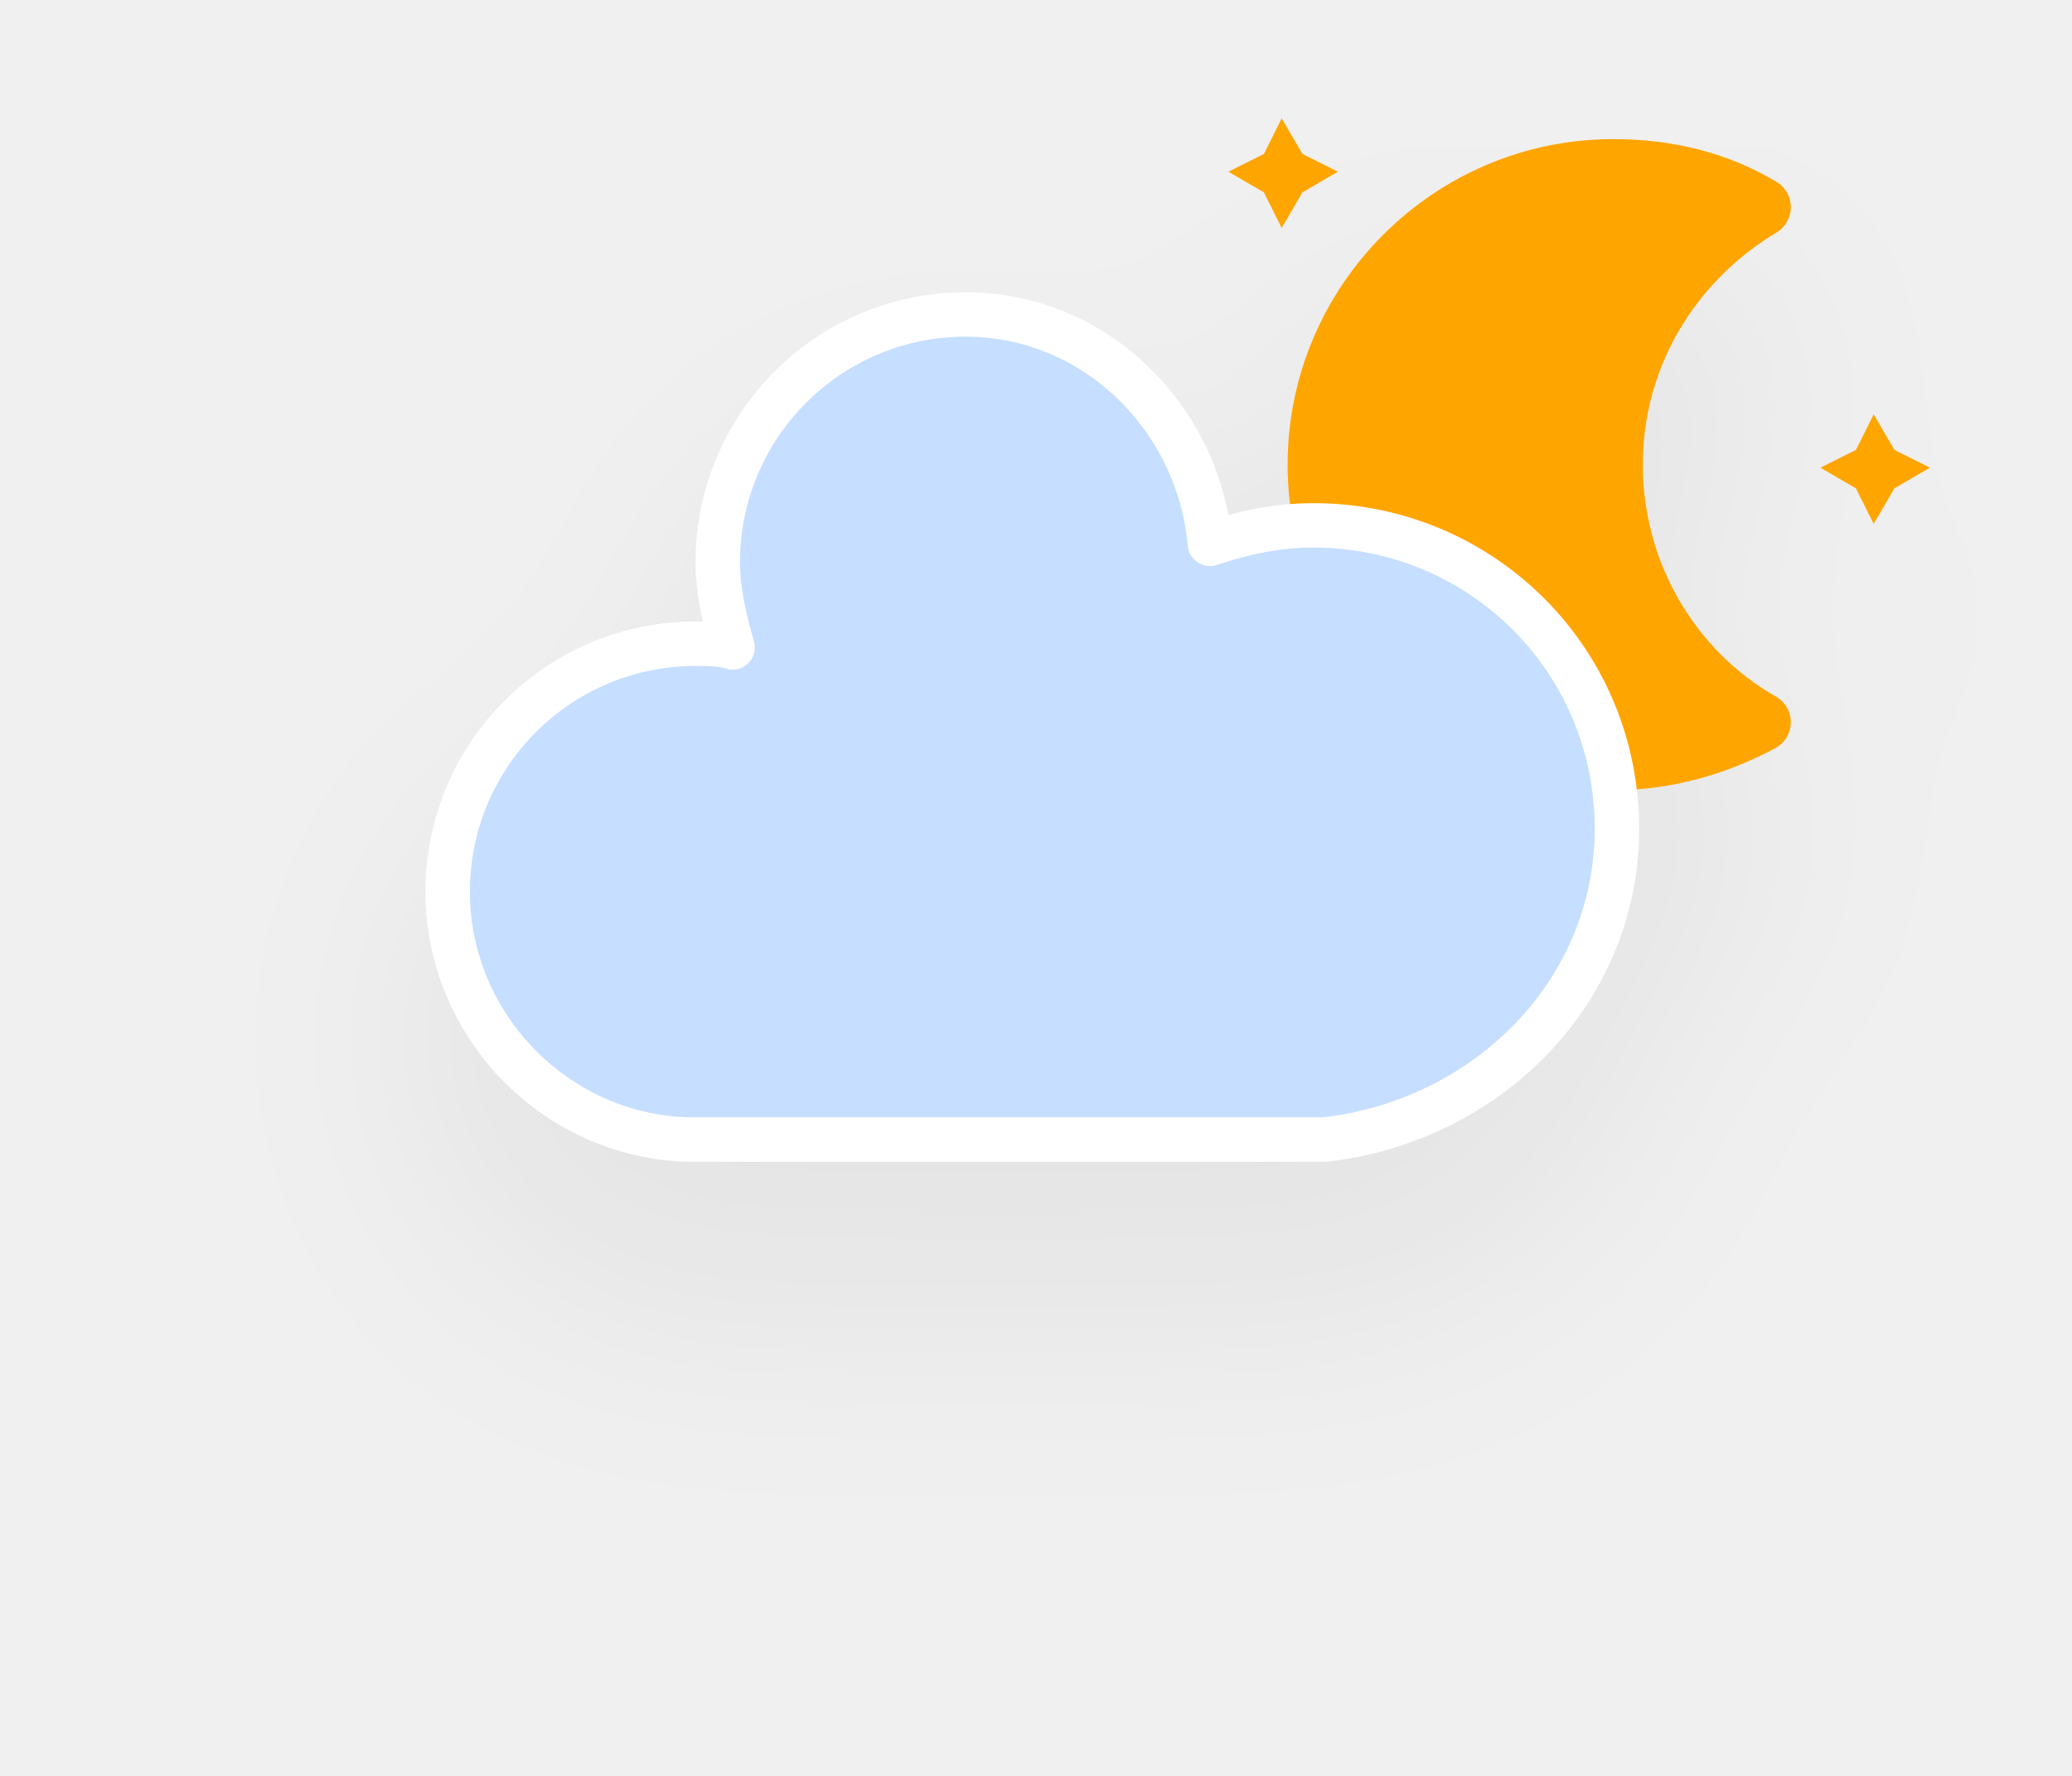
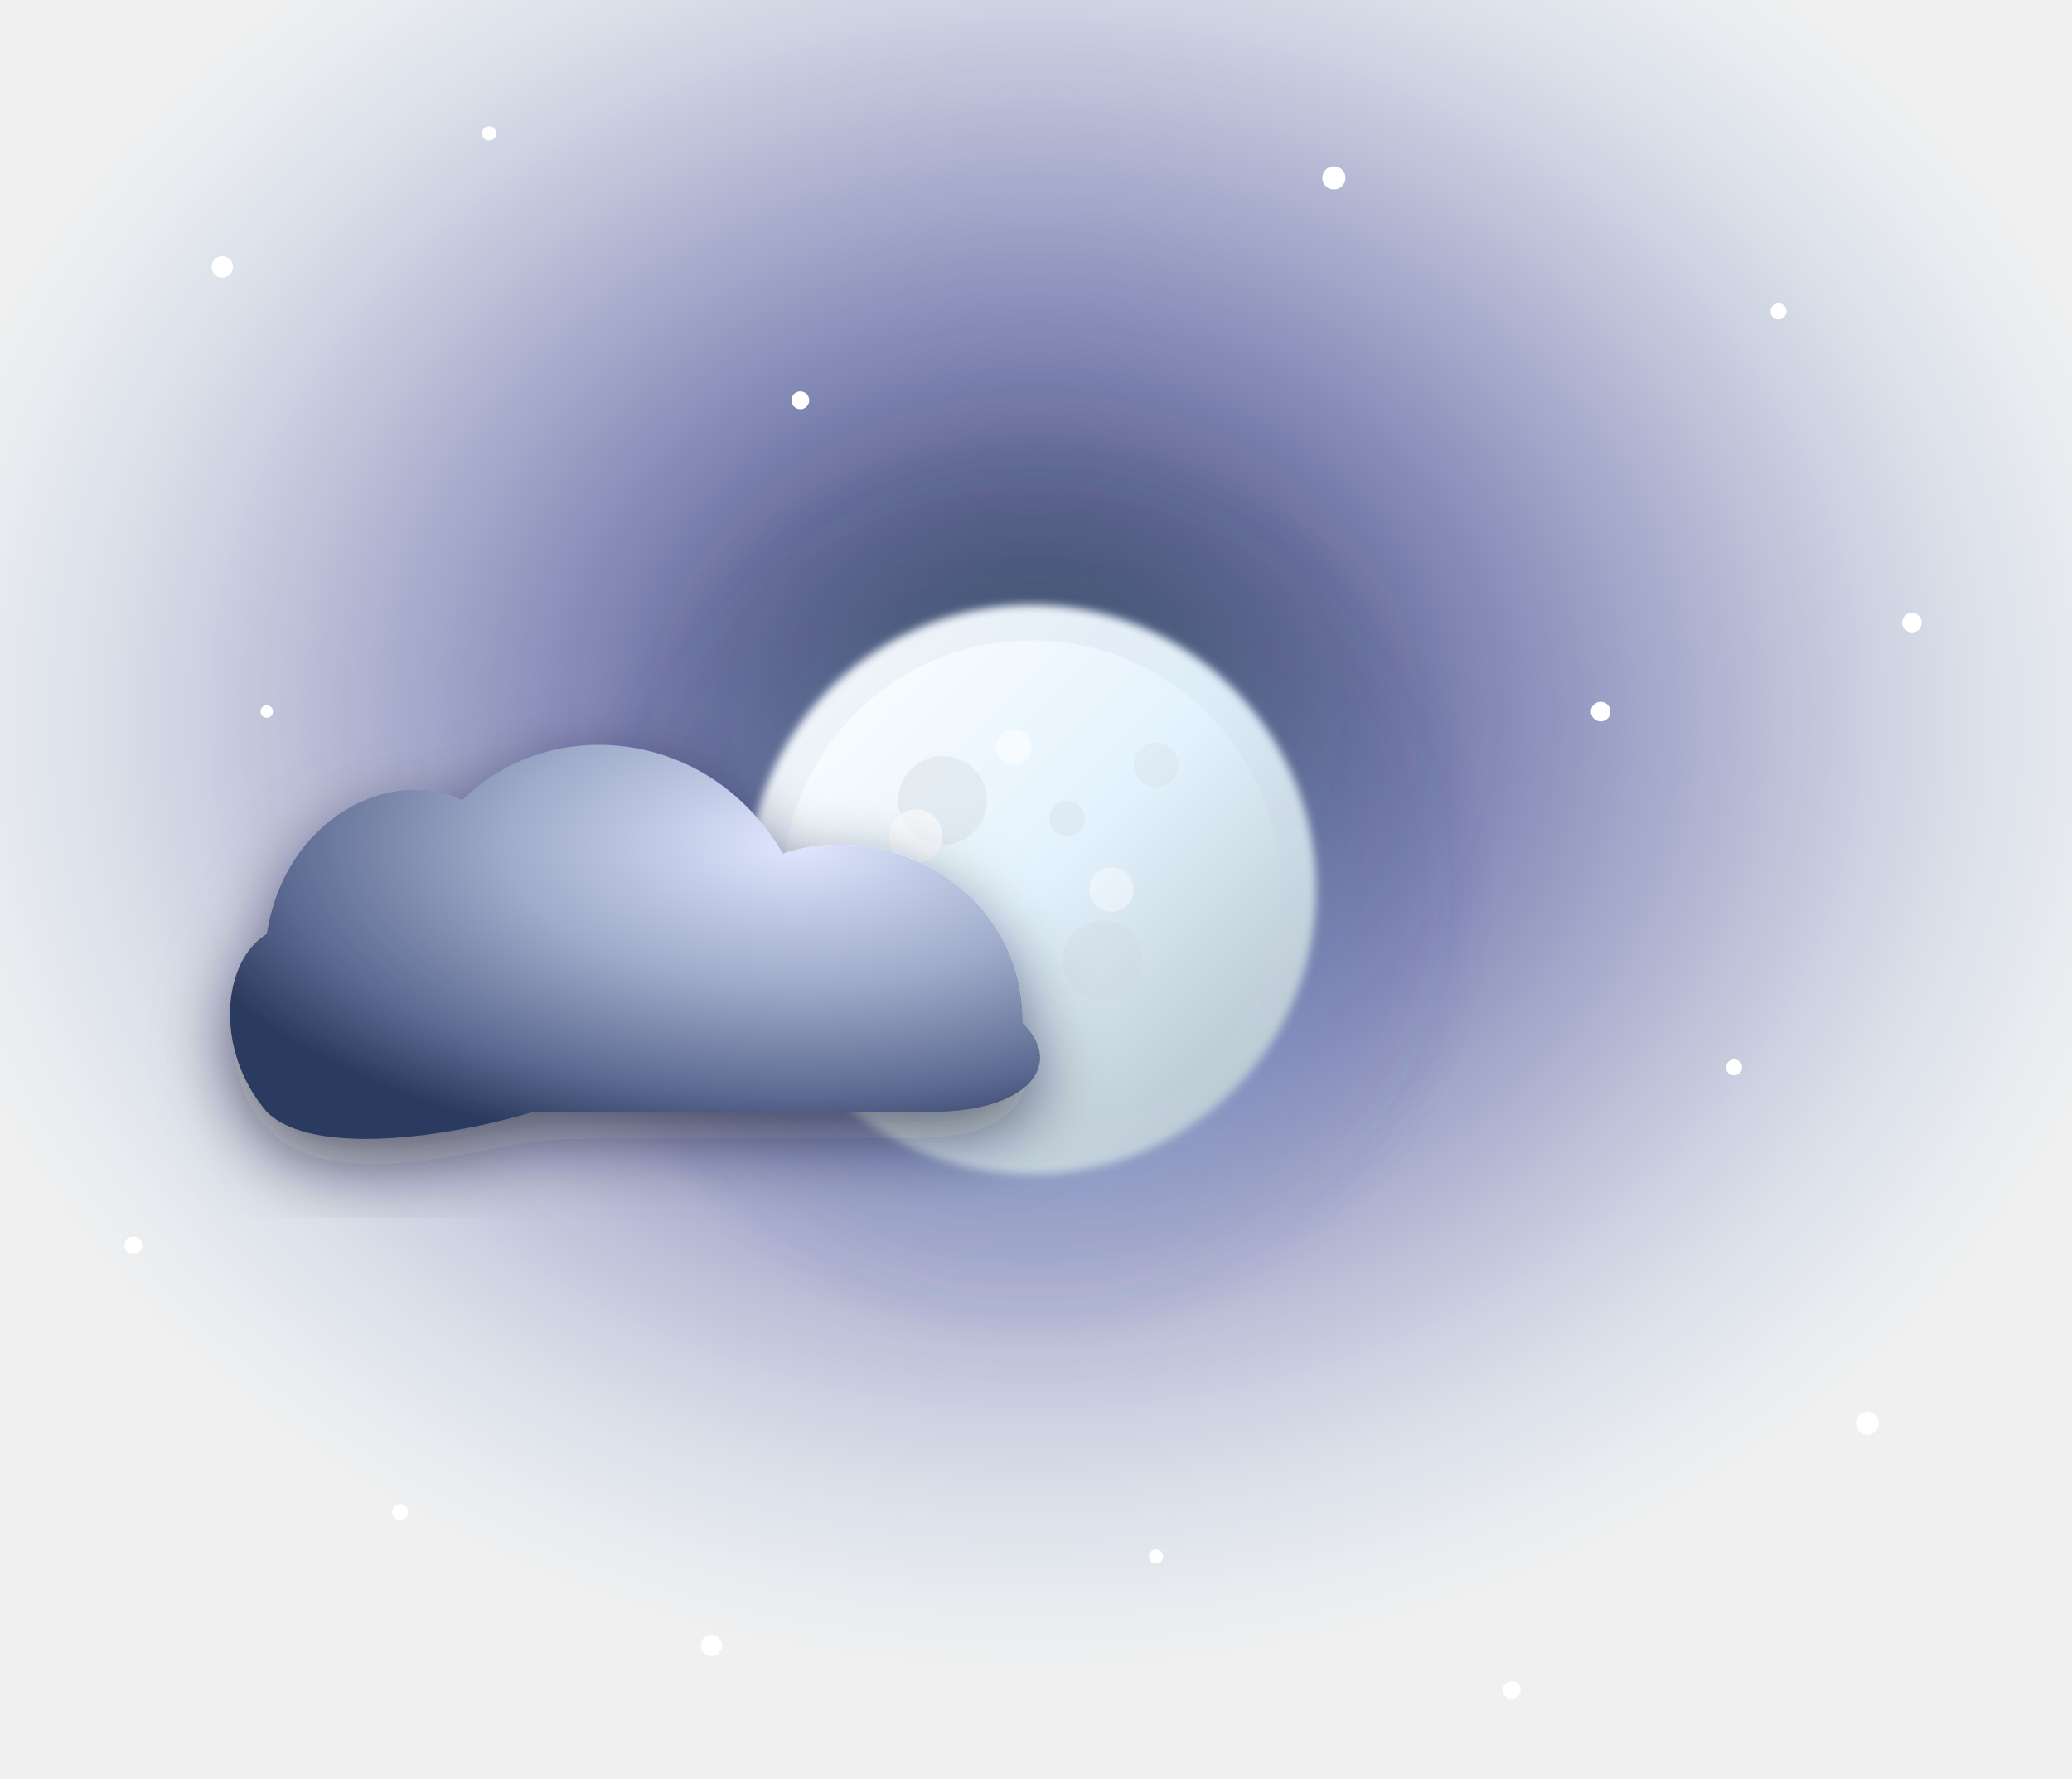
- <svg xmlns="http://www.w3.org/2000/svg" width="56" height="48" version="1.1">
+ <svg xmlns="http://www.w3.org/2000/svg" width="233" height="200" viewBox="0 0 233 200">
  <defs>
-     <filter id="blur" x="-.195" y="-.261" width="1.374" height="1.688">
-       <feGaussianBlur in="SourceAlpha" stdDeviation="3" />
-       <feOffset dx="0" dy="4" result="offsetblur" />
-       <feComponentTransfer>
-         <feFuncA slope="0.05" type="linear" />
-       </feComponentTransfer>
-       <feMerge>
-         <feMergeNode />
-         <feMergeNode in="SourceGraphic" />
-       </feMerge>
+     <radialGradient id="bgNightGlow" cx="50%" cy="40%" r="55%">
+       <stop offset="0%" stop-color="#0D1B2A" stop-opacity="0.9" />
+       <stop offset="40%" stop-color="#1A237E" stop-opacity="0.5" />
+       <stop offset="70%" stop-color="#283593" stop-opacity="0.2" />
+       <stop offset="100%" stop-color="#64B5F6" stop-opacity="0" />
+     </radialGradient>
+     <radialGradient id="moonGlow" cx="50%" cy="50%" r="50%">
+       <stop offset="0%" stop-color="#E3F2FD" stop-opacity="0.5" />
+       <stop offset="50%" stop-color="#90CAF9" stop-opacity="0.2" />
+       <stop offset="100%" stop-color="#1A237E" stop-opacity="0" />
+     </radialGradient>
+     <linearGradient id="moonCore" x1="0" y1="0" x2="1" y2="1">
+       <stop offset="0%" stop-color="#FFFFFF" />
+       <stop offset="50%" stop-color="#E3F2FD" />
+       <stop offset="100%" stop-color="#B0BEC5" />
+     </linearGradient>
+     <radialGradient id="cloudGradNight" cx="30%" cy="25%" r="80%">
+       <stop offset="0%" stop-color="#E0E7FF" />
+       <stop offset="45%" stop-color="#9FABC9" />
+       <stop offset="80%" stop-color="#5C6A92" />
+       <stop offset="100%" stop-color="#2C3A5E" />
+     </radialGradient>
+     <filter id="moonGlowFilter" x="-50%" y="-50%" width="200%" height="200%">
+       <feGaussianBlur stdDeviation="0.5" />
    </filter>
-     <style type="text/css">
-       
-       /*
- ** CLOUDS
- */
-       @keyframes am-weather-cloud-2 {
-         0% {
-           -webkit-transform: translate(0px, 0px);
-           -moz-transform: translate(0px, 0px);
-           -ms-transform: translate(0px, 0px);
-           transform: translate(0px, 0px);
-         }
+     <filter id="cloudShadowNight" x="-20%" y="-20%" width="140%" height="140%">
+       <feDropShadow dx="0" dy="3" stdDeviation="4" flood-color="#0A1128" flood-opacity="0.6" />
+     </filter>
+   </defs>
+   <style>
+     .bgLayerNight { animation: bgPulseNight 8s ease-in-out infinite; }
+     .moonPulse { animation: moonPulseNight 4s ease-in-out infinite; transform-origin: 116px 100px; }
+     .moonGlowAnim { animation: moonGlowPulse 4s ease-in-out infinite; transform-origin: 116px 100px; }
+     .cloudMoveNight { animation: cloudFloatNight 6s ease-in-out infinite; }
+     .twinkleStar { animation: twinkle 3s ease-in-out infinite; }
+     .twinkleStarSlow { animation: twinkle 5s ease-in-out infinite; }

-         50% {
-           -webkit-transform: translate(2px, 0px);
-           -moz-transform: translate(2px, 0px);
-           -ms-transform: translate(2px, 0px);
-           transform: translate(2px, 0px);
-         }
- 
-         100% {
-           -webkit-transform: translate(0px, 0px);
-           -moz-transform: translate(0px, 0px);
-           -ms-transform: translate(0px, 0px);
-           transform: translate(0px, 0px);
-         }
-       }
- 
-       .am-weather-cloud-2 {
-         -webkit-animation-name: am-weather-cloud-2;
-         -moz-animation-name: am-weather-cloud-2;
-         animation-name: am-weather-cloud-2;
-         -webkit-animation-duration: 3s;
-         -moz-animation-duration: 3s;
-         animation-duration: 3s;
-         -webkit-animation-timing-function: linear;
-         -moz-animation-timing-function: linear;
-         animation-timing-function: linear;
-         -webkit-animation-iteration-count: infinite;
-         -moz-animation-iteration-count: infinite;
-         animation-iteration-count: infinite;
-       }
- 
-       /*
- ** MOON
- */
-       @keyframes am-weather-moon {
-         0% {
-           -webkit-transform: rotate(0deg);
-           -moz-transform: rotate(0deg);
-           -ms-transform: rotate(0deg);
-           transform: rotate(0deg);
-         }
- 
-         50% {
-           -webkit-transform: rotate(15deg);
-           -moz-transform: rotate(15deg);
-           -ms-transform: rotate(15deg);
-           transform: rotate(15deg);
-         }
- 
-         100% {
-           -webkit-transform: rotate(0deg);
-           -moz-transform: rotate(0deg);
-           -ms-transform: rotate(0deg);
-           transform: rotate(0deg);
-         }
-       }
- 
-       .am-weather-moon {
-         -webkit-animation-name: am-weather-moon;
-         -moz-animation-name: am-weather-moon;
-         -ms-animation-name: am-weather-moon;
-         animation-name: am-weather-moon;
-         -webkit-animation-duration: 6s;
-         -moz-animation-duration: 6s;
-         -ms-animation-duration: 6s;
-         animation-duration: 6s;
-         -webkit-animation-timing-function: linear;
-         -moz-animation-timing-function: linear;
-         -ms-animation-timing-function: linear;
-         animation-timing-function: linear;
-         -webkit-animation-iteration-count: infinite;
-         -moz-animation-iteration-count: infinite;
-         -ms-animation-iteration-count: infinite;
-         animation-iteration-count: infinite;
-         -webkit-transform-origin: 12.5px 15.15px 0;
-         /* TODO FF CENTER ISSUE */
-         -moz-transform-origin: 12.5px 15.15px 0;
-         /* TODO FF CENTER ISSUE */
-         -ms-transform-origin: 12.5px 15.15px 0;
-         /* TODO FF CENTER ISSUE */
-         transform-origin: 12.5px 15.15px 0;
-         /* TODO FF CENTER ISSUE */
-       }
- 
-       @keyframes am-weather-moon-star-1 {
-         0% {
-           opacity: 0;
-         }
- 
-         100% {
-           opacity: 1;
-         }
-       }
- 
-       .am-weather-moon-star-1 {
-         -webkit-animation-name: am-weather-moon-star-1;
-         -moz-animation-name: am-weather-moon-star-1;
-         -ms-animation-name: am-weather-moon-star-1;
-         animation-name: am-weather-moon-star-1;
-         -webkit-animation-delay: 3s;
-         -moz-animation-delay: 3s;
-         -ms-animation-delay: 3s;
-         animation-delay: 3s;
-         -webkit-animation-duration: 5s;
-         -moz-animation-duration: 5s;
-         -ms-animation-duration: 5s;
-         animation-duration: 5s;
-         -webkit-animation-timing-function: linear;
-         -moz-animation-timing-function: linear;
-         -ms-animation-timing-function: linear;
-         animation-timing-function: linear;
-         -webkit-animation-iteration-count: 1;
-         -moz-animation-iteration-count: 1;
-         -ms-animation-iteration-count: 1;
-         animation-iteration-count: 1;
-       }
- 
-       @keyframes am-weather-moon-star-2 {
-         0% {
-           opacity: 0;
-         }
- 
-         100% {
-           opacity: 1;
-         }
-       }
- 
-       .am-weather-moon-star-2 {
-         -webkit-animation-name: am-weather-moon-star-2;
-         -moz-animation-name: am-weather-moon-star-2;
-         -ms-animation-name: am-weather-moon-star-2;
-         animation-name: am-weather-moon-star-2;
-         -webkit-animation-delay: 5s;
-         -moz-animation-delay: 5s;
-         -ms-animation-delay: 5s;
-         animation-delay: 5s;
-         -webkit-animation-duration: 4s;
-         -moz-animation-duration: 4s;
-         -ms-animation-duration: 4s;
-         animation-duration: 4s;
-         -webkit-animation-timing-function: linear;
-         -moz-animation-timing-function: linear;
-         -ms-animation-timing-function: linear;
-         animation-timing-function: linear;
-         -webkit-animation-iteration-count: 1;
-         -moz-animation-iteration-count: 1;
-         -ms-animation-iteration-count: 1;
-         animation-iteration-count: 1;
-       }
-       
-     </style>
-   </defs>
-   <g transform="translate(16,-2)" filter="url(#blur)">
-     <g transform="matrix(.8 0 0 .8 16 4)">
-       <g class="am-weather-moon-star-1" style="-moz-animation-delay:3s;-moz-animation-duration:5s;-moz-animation-iteration-count:1;-moz-animation-name:am-weather-moon-star-1;-moz-animation-timing-function:linear;-ms-animation-delay:3s;-ms-animation-duration:5s;-ms-animation-iteration-count:1;-ms-animation-name:am-weather-moon-star-1;-ms-animation-timing-function:linear;-webkit-animation-delay:3s;-webkit-animation-duration:5s;-webkit-animation-iteration-count:1;-webkit-animation-name:am-weather-moon-star-1;-webkit-animation-timing-function:linear">
-         <polygon points="1.5 3.3 2.7 2.7 3.3 1.5 4 2.7 5.2 3.3 4 4 3.3 5.2 2.7 4" fill="#ffa500" stroke-miterlimit="10" />
-       </g>
-       <g class="am-weather-moon-star-2" style="-moz-animation-delay:5s;-moz-animation-duration:4s;-moz-animation-iteration-count:1;-moz-animation-name:am-weather-moon-star-2;-moz-animation-timing-function:linear;-ms-animation-delay:5s;-ms-animation-duration:4s;-ms-animation-iteration-count:1;-ms-animation-name:am-weather-moon-star-2;-ms-animation-timing-function:linear;-webkit-animation-delay:5s;-webkit-animation-duration:4s;-webkit-animation-iteration-count:1;-webkit-animation-name:am-weather-moon-star-2;-webkit-animation-timing-function:linear">
-         <polygon transform="translate(20,10)" points="1.5 3.3 2.7 2.7 3.3 1.5 4 2.7 5.2 3.3 4 4 3.3 5.2 2.7 4" fill="#ffa500" stroke-miterlimit="10" />
-       </g>
-       <g class="am-weather-moon" style="-moz-animation-duration:6s;-moz-animation-iteration-count:infinite;-moz-animation-name:am-weather-moon;-moz-animation-timing-function:linear;-moz-transform-origin:12.5px 15.15px 0;-ms-animation-duration:6s;-ms-animation-iteration-count:infinite;-ms-animation-name:am-weather-moon;-ms-animation-timing-function:linear;-ms-transform-origin:12.5px 15.15px 0;-webkit-animation-duration:6s;-webkit-animation-iteration-count:infinite;-webkit-animation-name:am-weather-moon;-webkit-animation-timing-function:linear;-webkit-transform-origin:12.5px 15.15px 0">
-         <path d="m14.5 13.2c0-3.7 2-6.9 5-8.7-1.5-0.9-3.2-1.3-5-1.3-5.5 0-10 4.5-10 10s4.5 10 10 10c1.8 0 3.5-0.5 5-1.3-3-1.7-5-5-5-8.7z" fill="#ffa500" stroke="#ffa500" stroke-linejoin="round" stroke-width="2" />
-       </g>
-     </g>
-     <g class="am-weather-cloud-2" style="-moz-animation-duration:3s;-moz-animation-iteration-count:infinite;-moz-animation-name:am-weather-cloud-2;-moz-animation-timing-function:linear;-webkit-animation-duration:3s;-webkit-animation-iteration-count:infinite;-webkit-animation-name:am-weather-cloud-2;-webkit-animation-timing-function:linear">
-       <path transform="translate(-20,-11)" d="m47.7 35.4c0-4.6-3.7-8.2-8.2-8.2-1 0-1.9 0.2-2.8 0.5-0.3-3.4-3.1-6.2-6.6-6.2-3.7 0-6.7 3-6.7 6.7 0 0.8 0.2 1.6 0.4 2.3-0.3-0.1-0.7-0.1-1-0.1-3.7 0-6.7 3-6.7 6.7 0 3.6 2.9 6.6 6.5 6.7h17.2c4.4-0.5 7.9-4 7.9-8.4z" fill="#c6deff" stroke="#fff" stroke-linejoin="round" stroke-width="1.2" />
-     </g>
+     @keyframes bgPulseNight { 0%,100% { opacity: 0.85; } 50% { opacity: 1; } }
+     @keyframes moonPulseNight { 0%,100% { transform: scale(1); } 50% { transform: scale(1.05); } }
+     @keyframes moonGlowPulse { 0%,100% { transform: scale(1); opacity: 0.5; } 50% { transform: scale(1.12); opacity: 0.8; } }
+     @keyframes cloudFloatNight { 0%,100% { transform: translateX(0) translateY(0); } 50% { transform: translateX(-2px) translateY(-2px); } }
+     @keyframes twinkle { 0%,100% { opacity: 0.2; transform: scale(0.8); } 50% { opacity: 1; transform: scale(1.2); } }
+   </style>
+   <rect width="233" height="200" fill="url(#bgNightGlow)" class="bgLayerNight" />
+   <g fill="#FFFFFF">
+     <circle cx="25" cy="30" r="1.2" class="twinkleStar" style="animation-delay: 0s" />
+     <circle cx="55" cy="15" r="0.8" class="twinkleStarSlow" style="animation-delay: 0.5s" />
+     <circle cx="90" cy="45" r="1" class="twinkleStar" style="animation-delay: 1.2s" />
+     <circle cx="150" cy="20" r="1.3" class="twinkleStar" style="animation-delay: 2s" />
+     <circle cx="200" cy="35" r="0.9" class="twinkleStarSlow" style="animation-delay: 0.8s" />
+     <circle cx="215" cy="70" r="1.1" class="twinkleStar" style="animation-delay: 1.5s" />
+     <circle cx="30" cy="80" r="0.7" class="twinkleStar" style="animation-delay: 2.5s" />
+     <circle cx="15" cy="140" r="1" class="twinkleStarSlow" style="animation-delay: 0.3s" />
+     <circle cx="45" cy="170" r="0.9" class="twinkleStar" style="animation-delay: 1.8s" />
+     <circle cx="80" cy="185" r="1.2" class="twinkleStar" style="animation-delay: 2.2s" />
+     <circle cx="130" cy="175" r="0.8" class="twinkleStarSlow" style="animation-delay: 0.6s" />
+     <circle cx="170" cy="190" r="1" class="twinkleStar" style="animation-delay: 1.1s" />
+     <circle cx="210" cy="160" r="1.3" class="twinkleStar" style="animation-delay: 2.8s" />
+     <circle cx="195" cy="120" r="0.9" class="twinkleStarSlow" style="animation-delay: 1.4s" />
+     <circle cx="65" cy="110" r="0.6" class="twinkleStar" style="animation-delay: 3s" />
+     <circle cx="180" cy="80" r="1.1" class="twinkleStar" style="animation-delay: 0.9s" />
+   </g>
+   <circle cx="116" cy="100" r="52" fill="url(#moonGlow)" filter="url(#moonGlowFilter)" class="moonGlowAnim" />
+   <g class="moonPulse">
+     <circle cx="116" cy="100" r="32" fill="url(#moonCore)" filter="url(#moonGlowFilter)" opacity="0.95" />
+     <circle cx="116" cy="100" r="28" fill="url(#moonCore)" />
+     <circle cx="106" cy="90" r="5" fill="#CFD8DC" opacity="0.35" />
+     <circle cx="124" cy="108" r="4.5" fill="#CFD8DC" opacity="0.3" />
+     <circle cx="112" cy="115" r="3" fill="#CFD8DC" opacity="0.4" />
+     <circle cx="130" cy="86" r="2.5" fill="#CFD8DC" opacity="0.25" />
+     <circle cx="100" cy="108" r="2" fill="#CFD8DC" opacity="0.35" />
+     <circle cx="120" cy="92" r="2" fill="#CFD8DC" opacity="0.3" />
+     <circle cx="103" cy="94" r="3" fill="#FFFFFF" opacity="0.6" />
+     <circle cx="125" cy="100" r="2.5" fill="#FFFFFF" opacity="0.4" />
+     <circle cx="114" cy="84" r="2" fill="#FFFFFF" opacity="0.5" />
+   </g>
+   <g class="cloudMoveNight" filter="url(#cloudShadowNight)" transform="translate(240, 0) scale(-1, 1)">
+     <path d="M 125,115               C 125,100 140,92 152,96               C 160,82 178,80 188,90               C 196,86 208,92 210,105               C 215,108 216,118 210,125               C 205,130 190,128 180,125               L 135,125               C 125,125 120,120 125,115 Z" fill="url(#cloudGradNight)" />
  </g>
</svg>
